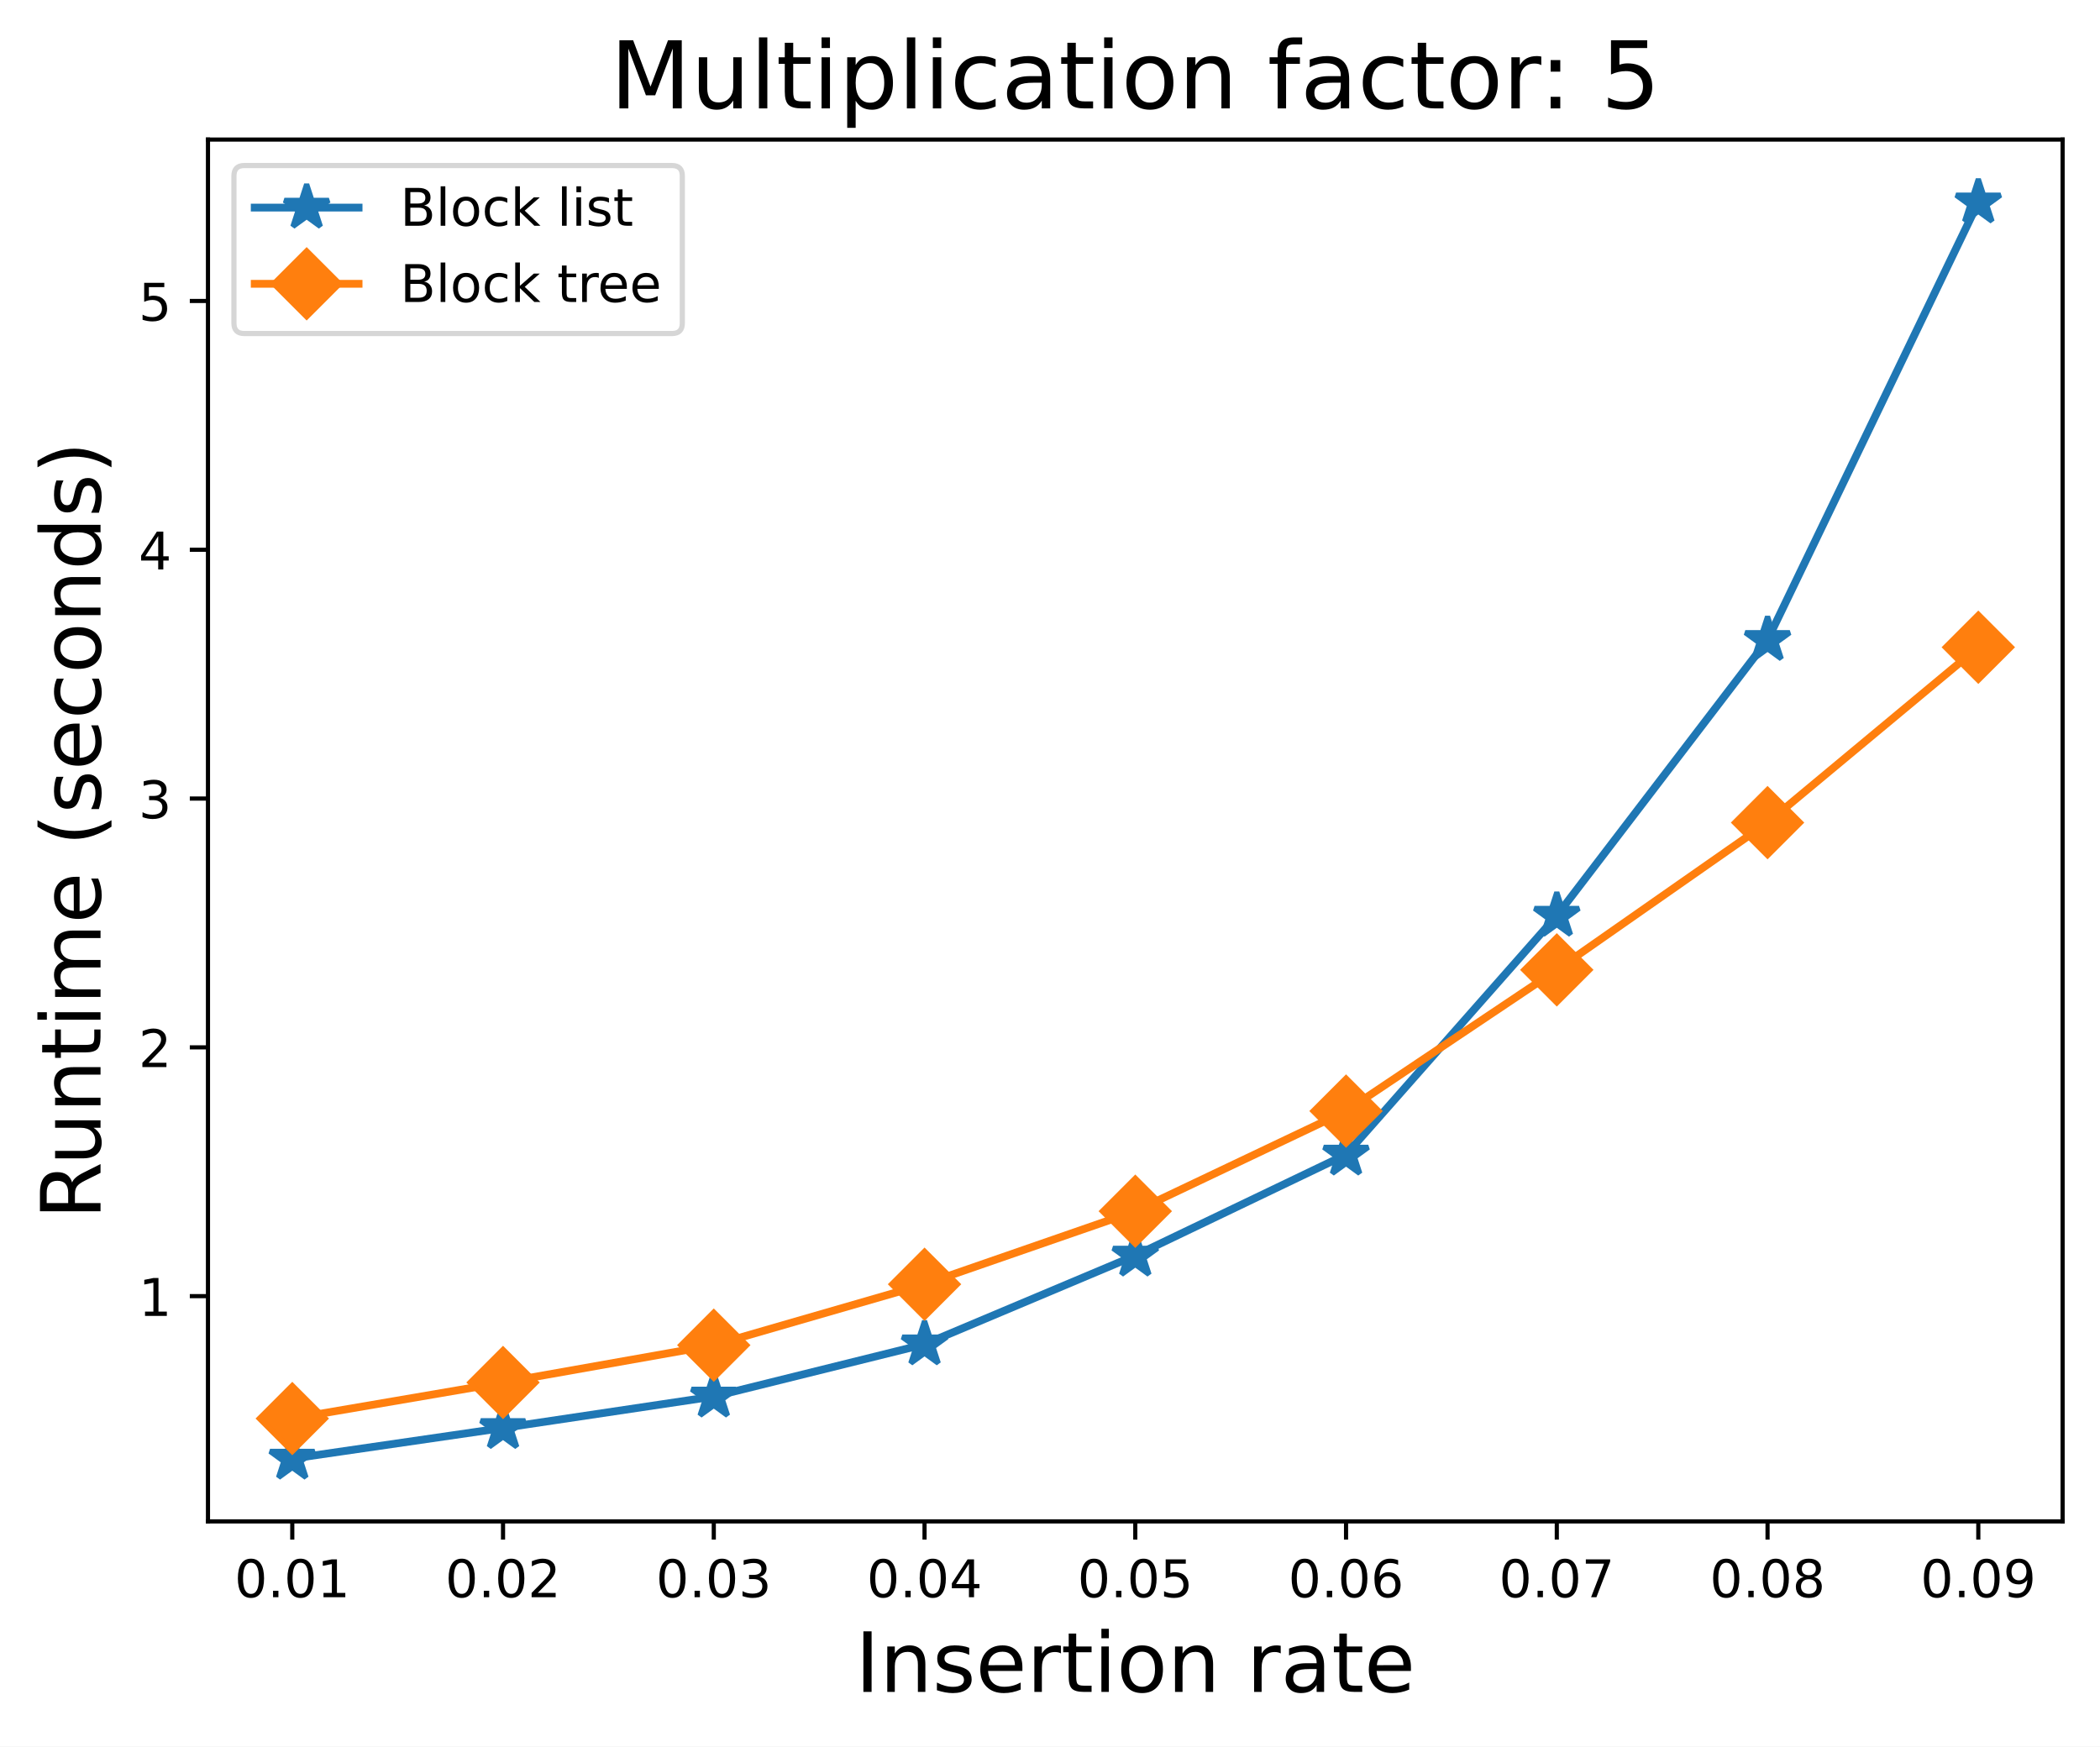
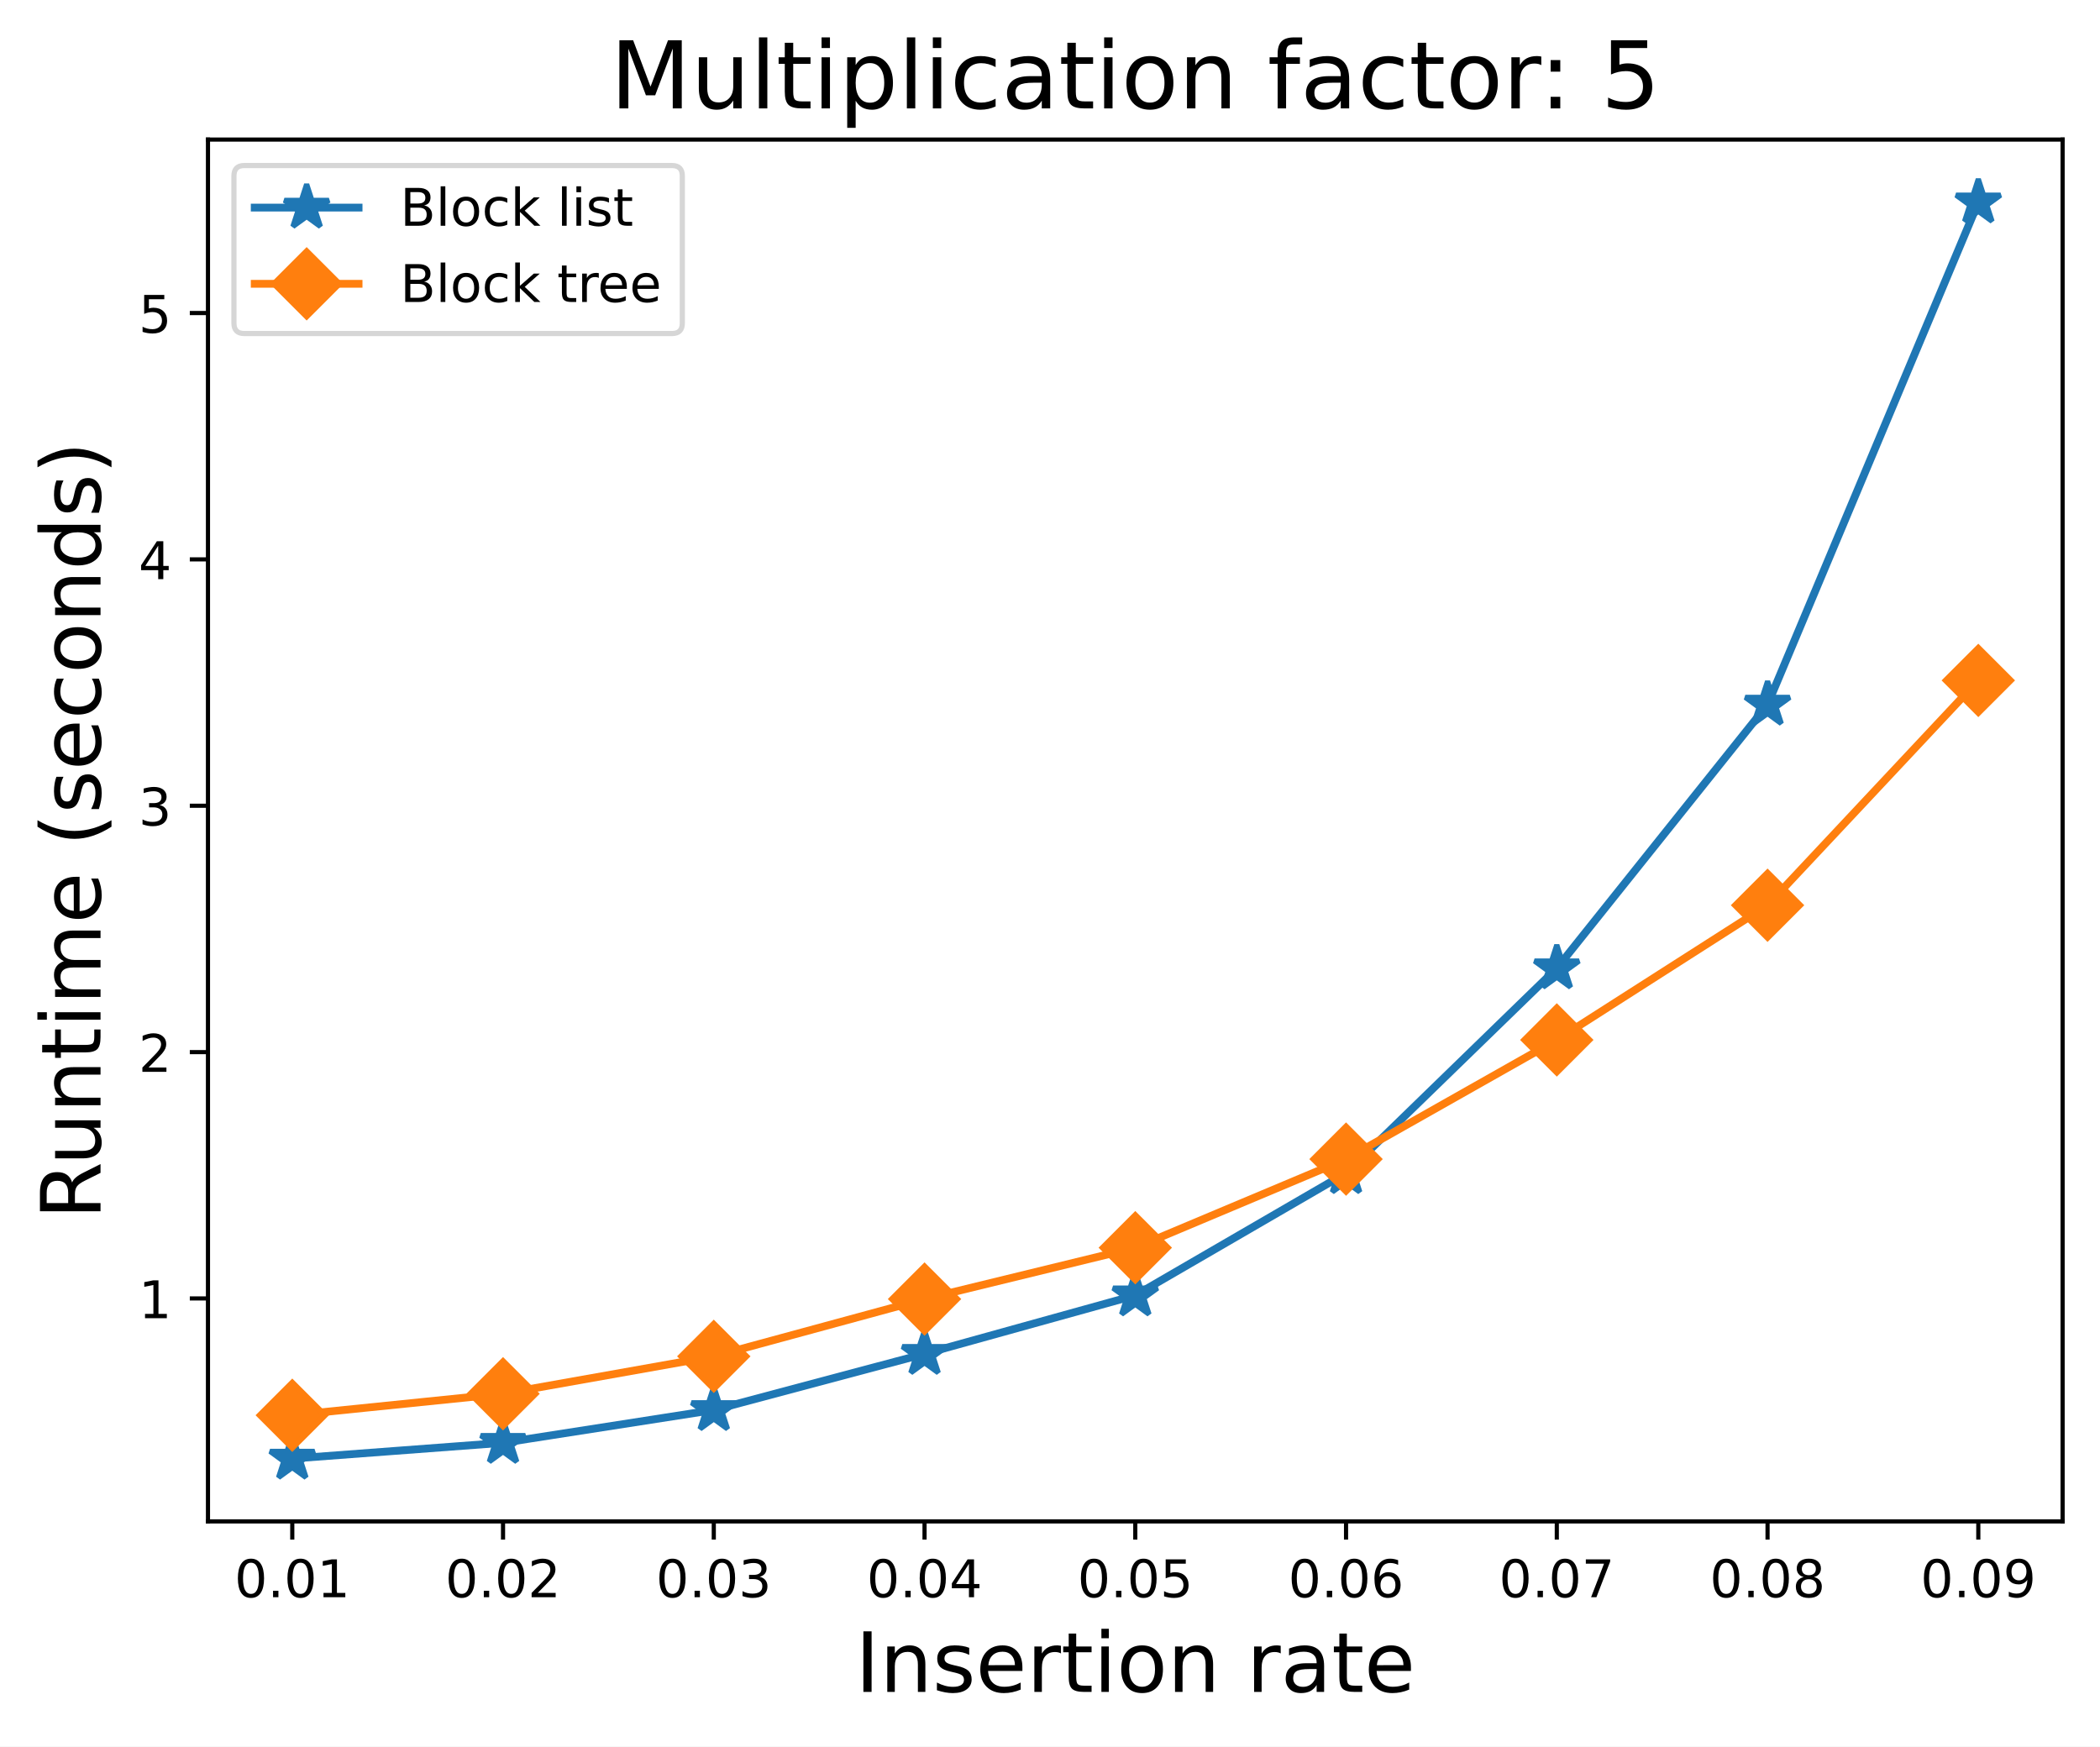
<svg xmlns="http://www.w3.org/2000/svg" xmlns:xlink="http://www.w3.org/1999/xlink" width="404.368pt" height="336.352pt" viewBox="0 0 404.368 336.352" version="1.1">
  <defs>
    <style type="text/css">*{stroke-linejoin: round; stroke-linecap: butt}</style>
  </defs>
  <g id="figure_1">
    <g id="patch_1">
      <path d="M 0 336.352  L 404.368 336.352  L 404.368 0  L 0 0  z " style="fill: #ffffff" />
    </g>
    <g id="axes_1">
      <g id="patch_2">
        <path d="M 40.047 292.989  L 397.168 292.989  L 397.168 26.877  L 40.047 26.877  z " style="fill: #ffffff" />
      </g>
      <g id="matplotlib.axis_1">
        <g id="xtick_1">
          <g id="line2d_1">
            <defs>
-               <path id="m9a7fd5092e" d="M 0 0  L 0 3.5  " style="stroke: #000000; stroke-width: 0.8" />
+               <path id="ma31b07fe86" d="M 0 0  L 0 3.5  " style="stroke: #000000; stroke-width: 0.8" />
            </defs>
            <g>
-               <use xlink:href="#m9a7fd5092e" x="56.28" y="292.989" style="stroke: #000000; stroke-width: 0.8" />
+               <use xlink:href="#ma31b07fe86" x="56.28" y="292.989" style="stroke: #000000; stroke-width: 0.8" />
            </g>
          </g>
          <g id="text_1">
            <g transform="translate(45.14742 307.5876) scale(0.1 -0.1)">
              <defs>
                <path id="DejaVuSans-30" d="M 2034 4250  Q 1547 4250 1301 3770  Q 1056 3291 1056 2328  Q 1056 1369 1301 889  Q 1547 409 2034 409  Q 2525 409 2770 889  Q 3016 1369 3016 2328  Q 3016 3291 2770 3770  Q 2525 4250 2034 4250  z M 2034 4750  Q 2819 4750 3233 4129  Q 3647 3509 3647 2328  Q 3647 1150 3233 529  Q 2819 -91 2034 -91  Q 1250 -91 836 529  Q 422 1150 422 2328  Q 422 3509 836 4129  Q 1250 4750 2034 4750  z " transform="scale(0.015625)" />
                <path id="DejaVuSans-2e" d="M 684 794  L 1344 794  L 1344 0  L 684 0  L 684 794  z " transform="scale(0.015625)" />
                <path id="DejaVuSans-31" d="M 794 531  L 1825 531  L 1825 4091  L 703 3866  L 703 4441  L 1819 4666  L 2450 4666  L 2450 531  L 3481 531  L 3481 0  L 794 0  L 794 531  z " transform="scale(0.015625)" />
              </defs>
              <use xlink:href="#DejaVuSans-30" />
              <use xlink:href="#DejaVuSans-2e" transform="translate(63.62305 0)" />
              <use xlink:href="#DejaVuSans-30" transform="translate(95.41016 0)" />
              <use xlink:href="#DejaVuSans-31" transform="translate(159.0332 0)" />
            </g>
          </g>
        </g>
        <g id="xtick_2">
          <g id="line2d_2">
            <g>
-               <use xlink:href="#m9a7fd5092e" x="96.862" y="292.989" style="stroke: #000000; stroke-width: 0.8" />
+               <use xlink:href="#ma31b07fe86" x="96.862" y="292.989" style="stroke: #000000; stroke-width: 0.8" />
            </g>
          </g>
          <g id="text_2">
            <g transform="translate(85.72923 307.5876) scale(0.1 -0.1)">
              <defs>
                <path id="DejaVuSans-32" d="M 1228 531  L 3431 531  L 3431 0  L 469 0  L 469 531  Q 828 903 1448 1529  Q 2069 2156 2228 2338  Q 2531 2678 2651 2914  Q 2772 3150 2772 3378  Q 2772 3750 2511 3984  Q 2250 4219 1831 4219  Q 1534 4219 1204 4116  Q 875 4013 500 3803  L 500 4441  Q 881 4594 1212 4672  Q 1544 4750 1819 4750  Q 2544 4750 2975 4387  Q 3406 4025 3406 3419  Q 3406 3131 3298 2873  Q 3191 2616 2906 2266  Q 2828 2175 2409 1742  Q 1991 1309 1228 531  z " transform="scale(0.015625)" />
              </defs>
              <use xlink:href="#DejaVuSans-30" />
              <use xlink:href="#DejaVuSans-2e" transform="translate(63.62305 0)" />
              <use xlink:href="#DejaVuSans-30" transform="translate(95.41016 0)" />
              <use xlink:href="#DejaVuSans-32" transform="translate(159.0332 0)" />
            </g>
          </g>
        </g>
        <g id="xtick_3">
          <g id="line2d_3">
            <g>
-               <use xlink:href="#m9a7fd5092e" x="137.444" y="292.989" style="stroke: #000000; stroke-width: 0.8" />
+               <use xlink:href="#ma31b07fe86" x="137.444" y="292.989" style="stroke: #000000; stroke-width: 0.8" />
            </g>
          </g>
          <g id="text_3">
            <g transform="translate(126.3111 307.5876) scale(0.1 -0.1)">
              <defs>
                <path id="DejaVuSans-33" d="M 2597 2516  Q 3050 2419 3304 2112  Q 3559 1806 3559 1356  Q 3559 666 3084 287  Q 2609 -91 1734 -91  Q 1441 -91 1130 -33  Q 819 25 488 141  L 488 750  Q 750 597 1062 519  Q 1375 441 1716 441  Q 2309 441 2620 675  Q 2931 909 2931 1356  Q 2931 1769 2642 2001  Q 2353 2234 1838 2234  L 1294 2234  L 1294 2753  L 1863 2753  Q 2328 2753 2575 2939  Q 2822 3125 2822 3475  Q 2822 3834 2567 4026  Q 2313 4219 1838 4219  Q 1578 4219 1281 4162  Q 984 4106 628 3988  L 628 4550  Q 988 4650 1302 4700  Q 1616 4750 1894 4750  Q 2613 4750 3031 4423  Q 3450 4097 3450 3541  Q 3450 3153 3228 2886  Q 3006 2619 2597 2516  z " transform="scale(0.015625)" />
              </defs>
              <use xlink:href="#DejaVuSans-30" />
              <use xlink:href="#DejaVuSans-2e" transform="translate(63.62305 0)" />
              <use xlink:href="#DejaVuSans-30" transform="translate(95.41016 0)" />
              <use xlink:href="#DejaVuSans-33" transform="translate(159.0332 0)" />
            </g>
          </g>
        </g>
        <g id="xtick_4">
          <g id="line2d_4">
            <g>
-               <use xlink:href="#m9a7fd5092e" x="178.026" y="292.989" style="stroke: #000000; stroke-width: 0.8" />
+               <use xlink:href="#ma31b07fe86" x="178.026" y="292.989" style="stroke: #000000; stroke-width: 0.8" />
            </g>
          </g>
          <g id="text_4">
            <g transform="translate(166.8929 307.5876) scale(0.1 -0.1)">
              <defs>
                <path id="DejaVuSans-34" d="M 2419 4116  L 825 1625  L 2419 1625  L 2419 4116  z M 2253 4666  L 3047 4666  L 3047 1625  L 3713 1625  L 3713 1100  L 3047 1100  L 3047 0  L 2419 0  L 2419 1100  L 313 1100  L 313 1709  L 2253 4666  z " transform="scale(0.015625)" />
              </defs>
              <use xlink:href="#DejaVuSans-30" />
              <use xlink:href="#DejaVuSans-2e" transform="translate(63.62305 0)" />
              <use xlink:href="#DejaVuSans-30" transform="translate(95.41016 0)" />
              <use xlink:href="#DejaVuSans-34" transform="translate(159.0332 0)" />
            </g>
          </g>
        </g>
        <g id="xtick_5">
          <g id="line2d_5">
            <g>
-               <use xlink:href="#m9a7fd5092e" x="218.607" y="292.989" style="stroke: #000000; stroke-width: 0.8" />
+               <use xlink:href="#ma31b07fe86" x="218.607" y="292.989" style="stroke: #000000; stroke-width: 0.8" />
            </g>
          </g>
          <g id="text_5">
            <g transform="translate(207.4747 307.5876) scale(0.1 -0.1)">
              <defs>
                <path id="DejaVuSans-35" d="M 691 4666  L 3169 4666  L 3169 4134  L 1269 4134  L 1269 2991  Q 1406 3038 1543 3061  Q 1681 3084 1819 3084  Q 2600 3084 3056 2656  Q 3513 2228 3513 1497  Q 3513 744 3044 326  Q 2575 -91 1722 -91  Q 1428 -91 1123 -41  Q 819 9 494 109  L 494 744  Q 775 591 1075 516  Q 1375 441 1709 441  Q 2250 441 2565 725  Q 2881 1009 2881 1497  Q 2881 1984 2565 2268  Q 2250 2553 1709 2553  Q 1456 2553 1204 2497  Q 953 2441 691 2322  L 691 4666  z " transform="scale(0.015625)" />
              </defs>
              <use xlink:href="#DejaVuSans-30" />
              <use xlink:href="#DejaVuSans-2e" transform="translate(63.62305 0)" />
              <use xlink:href="#DejaVuSans-30" transform="translate(95.41016 0)" />
              <use xlink:href="#DejaVuSans-35" transform="translate(159.0332 0)" />
            </g>
          </g>
        </g>
        <g id="xtick_6">
          <g id="line2d_6">
            <g>
-               <use xlink:href="#m9a7fd5092e" x="259.189" y="292.989" style="stroke: #000000; stroke-width: 0.8" />
+               <use xlink:href="#ma31b07fe86" x="259.189" y="292.989" style="stroke: #000000; stroke-width: 0.8" />
            </g>
          </g>
          <g id="text_6">
            <g transform="translate(248.0565 307.5876) scale(0.1 -0.1)">
              <defs>
                <path id="DejaVuSans-36" d="M 2113 2584  Q 1688 2584 1439 2293  Q 1191 2003 1191 1497  Q 1191 994 1439 701  Q 1688 409 2113 409  Q 2538 409 2786 701  Q 3034 994 3034 1497  Q 3034 2003 2786 2293  Q 2538 2584 2113 2584  z M 3366 4563  L 3366 3988  Q 3128 4100 2886 4159  Q 2644 4219 2406 4219  Q 1781 4219 1451 3797  Q 1122 3375 1075 2522  Q 1259 2794 1537 2939  Q 1816 3084 2150 3084  Q 2853 3084 3261 2657  Q 3669 2231 3669 1497  Q 3669 778 3244 343  Q 2819 -91 2113 -91  Q 1303 -91 875 529  Q 447 1150 447 2328  Q 447 3434 972 4092  Q 1497 4750 2381 4750  Q 2619 4750 2861 4703  Q 3103 4656 3366 4563  z " transform="scale(0.015625)" />
              </defs>
              <use xlink:href="#DejaVuSans-30" />
              <use xlink:href="#DejaVuSans-2e" transform="translate(63.62305 0)" />
              <use xlink:href="#DejaVuSans-30" transform="translate(95.41016 0)" />
              <use xlink:href="#DejaVuSans-36" transform="translate(159.0332 0)" />
            </g>
          </g>
        </g>
        <g id="xtick_7">
          <g id="line2d_7">
            <g>
-               <use xlink:href="#m9a7fd5092e" x="299.771" y="292.989" style="stroke: #000000; stroke-width: 0.8" />
+               <use xlink:href="#ma31b07fe86" x="299.771" y="292.989" style="stroke: #000000; stroke-width: 0.8" />
            </g>
          </g>
          <g id="text_7">
            <g transform="translate(288.6383 307.5876) scale(0.1 -0.1)">
              <defs>
                <path id="DejaVuSans-37" d="M 525 4666  L 3525 4666  L 3525 4397  L 1831 0  L 1172 0  L 2766 4134  L 525 4134  L 525 4666  z " transform="scale(0.015625)" />
              </defs>
              <use xlink:href="#DejaVuSans-30" />
              <use xlink:href="#DejaVuSans-2e" transform="translate(63.62305 0)" />
              <use xlink:href="#DejaVuSans-30" transform="translate(95.41016 0)" />
              <use xlink:href="#DejaVuSans-37" transform="translate(159.0332 0)" />
            </g>
          </g>
        </g>
        <g id="xtick_8">
          <g id="line2d_8">
            <g>
-               <use xlink:href="#m9a7fd5092e" x="340.353" y="292.989" style="stroke: #000000; stroke-width: 0.8" />
+               <use xlink:href="#ma31b07fe86" x="340.353" y="292.989" style="stroke: #000000; stroke-width: 0.8" />
            </g>
          </g>
          <g id="text_8">
            <g transform="translate(329.2201 307.5876) scale(0.1 -0.1)">
              <defs>
                <path id="DejaVuSans-38" d="M 2034 2216  Q 1584 2216 1326 1975  Q 1069 1734 1069 1313  Q 1069 891 1326 650  Q 1584 409 2034 409  Q 2484 409 2743 651  Q 3003 894 3003 1313  Q 3003 1734 2745 1975  Q 2488 2216 2034 2216  z M 1403 2484  Q 997 2584 770 2862  Q 544 3141 544 3541  Q 544 4100 942 4425  Q 1341 4750 2034 4750  Q 2731 4750 3128 4425  Q 3525 4100 3525 3541  Q 3525 3141 3298 2862  Q 3072 2584 2669 2484  Q 3125 2378 3379 2068  Q 3634 1759 3634 1313  Q 3634 634 3220 271  Q 2806 -91 2034 -91  Q 1263 -91 848 271  Q 434 634 434 1313  Q 434 1759 690 2068  Q 947 2378 1403 2484  z M 1172 3481  Q 1172 3119 1398 2916  Q 1625 2713 2034 2713  Q 2441 2713 2670 2916  Q 2900 3119 2900 3481  Q 2900 3844 2670 4047  Q 2441 4250 2034 4250  Q 1625 4250 1398 4047  Q 1172 3844 1172 3481  z " transform="scale(0.015625)" />
              </defs>
              <use xlink:href="#DejaVuSans-30" />
              <use xlink:href="#DejaVuSans-2e" transform="translate(63.62305 0)" />
              <use xlink:href="#DejaVuSans-30" transform="translate(95.41016 0)" />
              <use xlink:href="#DejaVuSans-38" transform="translate(159.0332 0)" />
            </g>
          </g>
        </g>
        <g id="xtick_9">
          <g id="line2d_9">
            <g>
-               <use xlink:href="#m9a7fd5092e" x="380.935" y="292.989" style="stroke: #000000; stroke-width: 0.8" />
+               <use xlink:href="#ma31b07fe86" x="380.935" y="292.989" style="stroke: #000000; stroke-width: 0.8" />
            </g>
          </g>
          <g id="text_9">
            <g transform="translate(369.802 307.5876) scale(0.1 -0.1)">
              <defs>
                <path id="DejaVuSans-39" d="M 703 97  L 703 672  Q 941 559 1184 500  Q 1428 441 1663 441  Q 2288 441 2617 861  Q 2947 1281 2994 2138  Q 2813 1869 2534 1725  Q 2256 1581 1919 1581  Q 1219 1581 811 2004  Q 403 2428 403 3163  Q 403 3881 828 4315  Q 1253 4750 1959 4750  Q 2769 4750 3195 4129  Q 3622 3509 3622 2328  Q 3622 1225 3098 567  Q 2575 -91 1691 -91  Q 1453 -91 1209 -44  Q 966 3 703 97  z M 1959 2075  Q 2384 2075 2632 2365  Q 2881 2656 2881 3163  Q 2881 3666 2632 3958  Q 2384 4250 1959 4250  Q 1534 4250 1286 3958  Q 1038 3666 1038 3163  Q 1038 2656 1286 2365  Q 1534 2075 1959 2075  z " transform="scale(0.015625)" />
              </defs>
              <use xlink:href="#DejaVuSans-30" />
              <use xlink:href="#DejaVuSans-2e" transform="translate(63.62305 0)" />
              <use xlink:href="#DejaVuSans-30" transform="translate(95.41016 0)" />
              <use xlink:href="#DejaVuSans-39" transform="translate(159.0332 0)" />
            </g>
          </g>
        </g>
        <g id="text_10">
          <g transform="translate(164.6825 325.8248) scale(0.16 -0.16)">
            <defs>
              <path id="DejaVuSans-49" d="M 628 4666  L 1259 4666  L 1259 0  L 628 0  L 628 4666  z " transform="scale(0.015625)" />
              <path id="DejaVuSans-6e" d="M 3513 2113  L 3513 0  L 2938 0  L 2938 2094  Q 2938 2591 2744 2837  Q 2550 3084 2163 3084  Q 1697 3084 1428 2787  Q 1159 2491 1159 1978  L 1159 0  L 581 0  L 581 3500  L 1159 3500  L 1159 2956  Q 1366 3272 1645 3428  Q 1925 3584 2291 3584  Q 2894 3584 3203 3211  Q 3513 2838 3513 2113  z " transform="scale(0.015625)" />
              <path id="DejaVuSans-73" d="M 2834 3397  L 2834 2853  Q 2591 2978 2328 3040  Q 2066 3103 1784 3103  Q 1356 3103 1142 2972  Q 928 2841 928 2578  Q 928 2378 1081 2264  Q 1234 2150 1697 2047  L 1894 2003  Q 2506 1872 2764 1633  Q 3022 1394 3022 966  Q 3022 478 2636 193  Q 2250 -91 1575 -91  Q 1294 -91 989 -36  Q 684 19 347 128  L 347 722  Q 666 556 975 473  Q 1284 391 1588 391  Q 1994 391 2212 530  Q 2431 669 2431 922  Q 2431 1156 2273 1281  Q 2116 1406 1581 1522  L 1381 1569  Q 847 1681 609 1914  Q 372 2147 372 2553  Q 372 3047 722 3315  Q 1072 3584 1716 3584  Q 2034 3584 2315 3537  Q 2597 3491 2834 3397  z " transform="scale(0.015625)" />
              <path id="DejaVuSans-65" d="M 3597 1894  L 3597 1613  L 953 1613  Q 991 1019 1311 708  Q 1631 397 2203 397  Q 2534 397 2845 478  Q 3156 559 3463 722  L 3463 178  Q 3153 47 2828 -22  Q 2503 -91 2169 -91  Q 1331 -91 842 396  Q 353 884 353 1716  Q 353 2575 817 3079  Q 1281 3584 2069 3584  Q 2775 3584 3186 3129  Q 3597 2675 3597 1894  z M 3022 2063  Q 3016 2534 2758 2815  Q 2500 3097 2075 3097  Q 1594 3097 1305 2825  Q 1016 2553 972 2059  L 3022 2063  z " transform="scale(0.015625)" />
              <path id="DejaVuSans-72" d="M 2631 2963  Q 2534 3019 2420 3045  Q 2306 3072 2169 3072  Q 1681 3072 1420 2755  Q 1159 2438 1159 1844  L 1159 0  L 581 0  L 581 3500  L 1159 3500  L 1159 2956  Q 1341 3275 1631 3429  Q 1922 3584 2338 3584  Q 2397 3584 2469 3576  Q 2541 3569 2628 3553  L 2631 2963  z " transform="scale(0.015625)" />
              <path id="DejaVuSans-74" d="M 1172 4494  L 1172 3500  L 2356 3500  L 2356 3053  L 1172 3053  L 1172 1153  Q 1172 725 1289 603  Q 1406 481 1766 481  L 2356 481  L 2356 0  L 1766 0  Q 1100 0 847 248  Q 594 497 594 1153  L 594 3053  L 172 3053  L 172 3500  L 594 3500  L 594 4494  L 1172 4494  z " transform="scale(0.015625)" />
              <path id="DejaVuSans-69" d="M 603 3500  L 1178 3500  L 1178 0  L 603 0  L 603 3500  z M 603 4863  L 1178 4863  L 1178 4134  L 603 4134  L 603 4863  z " transform="scale(0.015625)" />
              <path id="DejaVuSans-6f" d="M 1959 3097  Q 1497 3097 1228 2736  Q 959 2375 959 1747  Q 959 1119 1226 758  Q 1494 397 1959 397  Q 2419 397 2687 759  Q 2956 1122 2956 1747  Q 2956 2369 2687 2733  Q 2419 3097 1959 3097  z M 1959 3584  Q 2709 3584 3137 3096  Q 3566 2609 3566 1747  Q 3566 888 3137 398  Q 2709 -91 1959 -91  Q 1206 -91 779 398  Q 353 888 353 1747  Q 353 2609 779 3096  Q 1206 3584 1959 3584  z " transform="scale(0.015625)" />
              <path id="DejaVuSans-20" transform="scale(0.015625)" />
              <path id="DejaVuSans-61" d="M 2194 1759  Q 1497 1759 1228 1600  Q 959 1441 959 1056  Q 959 750 1161 570  Q 1363 391 1709 391  Q 2188 391 2477 730  Q 2766 1069 2766 1631  L 2766 1759  L 2194 1759  z M 3341 1997  L 3341 0  L 2766 0  L 2766 531  Q 2569 213 2275 61  Q 1981 -91 1556 -91  Q 1019 -91 701 211  Q 384 513 384 1019  Q 384 1609 779 1909  Q 1175 2209 1959 2209  L 2766 2209  L 2766 2266  Q 2766 2663 2505 2880  Q 2244 3097 1772 3097  Q 1472 3097 1187 3025  Q 903 2953 641 2809  L 641 3341  Q 956 3463 1253 3523  Q 1550 3584 1831 3584  Q 2591 3584 2966 3190  Q 3341 2797 3341 1997  z " transform="scale(0.015625)" />
            </defs>
            <use xlink:href="#DejaVuSans-49" />
            <use xlink:href="#DejaVuSans-6e" transform="translate(29.49219 0)" />
            <use xlink:href="#DejaVuSans-73" transform="translate(92.87109 0)" />
            <use xlink:href="#DejaVuSans-65" transform="translate(144.9707 0)" />
            <use xlink:href="#DejaVuSans-72" transform="translate(206.4941 0)" />
            <use xlink:href="#DejaVuSans-74" transform="translate(247.6074 0)" />
            <use xlink:href="#DejaVuSans-69" transform="translate(286.8164 0)" />
            <use xlink:href="#DejaVuSans-6f" transform="translate(314.5996 0)" />
            <use xlink:href="#DejaVuSans-6e" transform="translate(375.7812 0)" />
            <use xlink:href="#DejaVuSans-20" transform="translate(439.1602 0)" />
            <use xlink:href="#DejaVuSans-72" transform="translate(470.9473 0)" />
            <use xlink:href="#DejaVuSans-61" transform="translate(512.0605 0)" />
            <use xlink:href="#DejaVuSans-74" transform="translate(573.3398 0)" />
            <use xlink:href="#DejaVuSans-65" transform="translate(612.5488 0)" />
          </g>
        </g>
      </g>
      <g id="matplotlib.axis_2">
        <g id="ytick_1">
          <g id="line2d_10">
            <defs>
-               <path id="m6a2577242a" d="M 0 0  L -3.5 0  " style="stroke: #000000; stroke-width: 0.8" />
+               <path id="m3a9f830663" d="M 0 0  L -3.5 0  " style="stroke: #000000; stroke-width: 0.8" />
            </defs>
            <g>
-               <use xlink:href="#m6a2577242a" x="40.047" y="249.611" style="stroke: #000000; stroke-width: 0.8" />
+               <use xlink:href="#m3a9f830663" x="40.047" y="250.054" style="stroke: #000000; stroke-width: 0.8" />
            </g>
          </g>
          <g id="text_11">
-             <g transform="translate(26.685 253.4102) scale(0.1 -0.1)">
+             <g transform="translate(26.685 253.8529) scale(0.1 -0.1)">
              <use xlink:href="#DejaVuSans-31" />
            </g>
          </g>
        </g>
        <g id="ytick_2">
          <g id="line2d_11">
            <g>
-               <use xlink:href="#m6a2577242a" x="40.047" y="201.697" style="stroke: #000000; stroke-width: 0.8" />
+               <use xlink:href="#m3a9f830663" x="40.047" y="202.611" style="stroke: #000000; stroke-width: 0.8" />
            </g>
          </g>
          <g id="text_12">
-             <g transform="translate(26.685 205.4966) scale(0.1 -0.1)">
+             <g transform="translate(26.685 206.4103) scale(0.1 -0.1)">
              <use xlink:href="#DejaVuSans-32" />
            </g>
          </g>
        </g>
        <g id="ytick_3">
          <g id="line2d_12">
            <g>
-               <use xlink:href="#m6a2577242a" x="40.047" y="153.784" style="stroke: #000000; stroke-width: 0.8" />
+               <use xlink:href="#m3a9f830663" x="40.047" y="155.168" style="stroke: #000000; stroke-width: 0.8" />
            </g>
          </g>
          <g id="text_13">
-             <g transform="translate(26.685 157.583) scale(0.1 -0.1)">
+             <g transform="translate(26.685 158.9676) scale(0.1 -0.1)">
              <use xlink:href="#DejaVuSans-33" />
            </g>
          </g>
        </g>
        <g id="ytick_4">
          <g id="line2d_13">
            <g>
-               <use xlink:href="#m6a2577242a" x="40.047" y="105.87" style="stroke: #000000; stroke-width: 0.8" />
+               <use xlink:href="#m3a9f830663" x="40.047" y="107.726" style="stroke: #000000; stroke-width: 0.8" />
            </g>
          </g>
          <g id="text_14">
-             <g transform="translate(26.685 109.6694) scale(0.1 -0.1)">
+             <g transform="translate(26.685 111.525) scale(0.1 -0.1)">
              <use xlink:href="#DejaVuSans-34" />
            </g>
          </g>
        </g>
        <g id="ytick_5">
          <g id="line2d_14">
            <g>
-               <use xlink:href="#m6a2577242a" x="40.047" y="57.957" style="stroke: #000000; stroke-width: 0.8" />
+               <use xlink:href="#m3a9f830663" x="40.047" y="60.283" style="stroke: #000000; stroke-width: 0.8" />
            </g>
          </g>
          <g id="text_15">
-             <g transform="translate(26.685 61.75577) scale(0.1 -0.1)">
+             <g transform="translate(26.685 64.08231) scale(0.1 -0.1)">
              <use xlink:href="#DejaVuSans-35" />
            </g>
          </g>
        </g>
        <g id="text_16">
          <g transform="translate(19.3575 234.8307) rotate(-90) scale(0.16 -0.16)">
            <defs>
              <path id="DejaVuSans-52" d="M 2841 2188  Q 3044 2119 3236 1894  Q 3428 1669 3622 1275  L 4263 0  L 3584 0  L 2988 1197  Q 2756 1666 2539 1819  Q 2322 1972 1947 1972  L 1259 1972  L 1259 0  L 628 0  L 628 4666  L 2053 4666  Q 2853 4666 3247 4331  Q 3641 3997 3641 3322  Q 3641 2881 3436 2590  Q 3231 2300 2841 2188  z M 1259 4147  L 1259 2491  L 2053 2491  Q 2509 2491 2742 2702  Q 2975 2913 2975 3322  Q 2975 3731 2742 3939  Q 2509 4147 2053 4147  L 1259 4147  z " transform="scale(0.015625)" />
              <path id="DejaVuSans-75" d="M 544 1381  L 544 3500  L 1119 3500  L 1119 1403  Q 1119 906 1312 657  Q 1506 409 1894 409  Q 2359 409 2629 706  Q 2900 1003 2900 1516  L 2900 3500  L 3475 3500  L 3475 0  L 2900 0  L 2900 538  Q 2691 219 2414 64  Q 2138 -91 1772 -91  Q 1169 -91 856 284  Q 544 659 544 1381  z M 1991 3584  L 1991 3584  z " transform="scale(0.015625)" />
              <path id="DejaVuSans-6d" d="M 3328 2828  Q 3544 3216 3844 3400  Q 4144 3584 4550 3584  Q 5097 3584 5394 3201  Q 5691 2819 5691 2113  L 5691 0  L 5113 0  L 5113 2094  Q 5113 2597 4934 2840  Q 4756 3084 4391 3084  Q 3944 3084 3684 2787  Q 3425 2491 3425 1978  L 3425 0  L 2847 0  L 2847 2094  Q 2847 2600 2669 2842  Q 2491 3084 2119 3084  Q 1678 3084 1418 2786  Q 1159 2488 1159 1978  L 1159 0  L 581 0  L 581 3500  L 1159 3500  L 1159 2956  Q 1356 3278 1631 3431  Q 1906 3584 2284 3584  Q 2666 3584 2933 3390  Q 3200 3197 3328 2828  z " transform="scale(0.015625)" />
              <path id="DejaVuSans-28" d="M 1984 4856  Q 1566 4138 1362 3434  Q 1159 2731 1159 2009  Q 1159 1288 1364 580  Q 1569 -128 1984 -844  L 1484 -844  Q 1016 -109 783 600  Q 550 1309 550 2009  Q 550 2706 781 3412  Q 1013 4119 1484 4856  L 1984 4856  z " transform="scale(0.015625)" />
              <path id="DejaVuSans-63" d="M 3122 3366  L 3122 2828  Q 2878 2963 2633 3030  Q 2388 3097 2138 3097  Q 1578 3097 1268 2742  Q 959 2388 959 1747  Q 959 1106 1268 751  Q 1578 397 2138 397  Q 2388 397 2633 464  Q 2878 531 3122 666  L 3122 134  Q 2881 22 2623 -34  Q 2366 -91 2075 -91  Q 1284 -91 818 406  Q 353 903 353 1747  Q 353 2603 823 3093  Q 1294 3584 2113 3584  Q 2378 3584 2631 3529  Q 2884 3475 3122 3366  z " transform="scale(0.015625)" />
              <path id="DejaVuSans-64" d="M 2906 2969  L 2906 4863  L 3481 4863  L 3481 0  L 2906 0  L 2906 525  Q 2725 213 2448 61  Q 2172 -91 1784 -91  Q 1150 -91 751 415  Q 353 922 353 1747  Q 353 2572 751 3078  Q 1150 3584 1784 3584  Q 2172 3584 2448 3432  Q 2725 3281 2906 2969  z M 947 1747  Q 947 1113 1208 752  Q 1469 391 1925 391  Q 2381 391 2643 752  Q 2906 1113 2906 1747  Q 2906 2381 2643 2742  Q 2381 3103 1925 3103  Q 1469 3103 1208 2742  Q 947 2381 947 1747  z " transform="scale(0.015625)" />
              <path id="DejaVuSans-29" d="M 513 4856  L 1013 4856  Q 1481 4119 1714 3412  Q 1947 2706 1947 2009  Q 1947 1309 1714 600  Q 1481 -109 1013 -844  L 513 -844  Q 928 -128 1133 580  Q 1338 1288 1338 2009  Q 1338 2731 1133 3434  Q 928 4138 513 4856  z " transform="scale(0.015625)" />
            </defs>
            <use xlink:href="#DejaVuSans-52" />
            <use xlink:href="#DejaVuSans-75" transform="translate(64.98242 0)" />
            <use xlink:href="#DejaVuSans-6e" transform="translate(128.3613 0)" />
            <use xlink:href="#DejaVuSans-74" transform="translate(191.7402 0)" />
            <use xlink:href="#DejaVuSans-69" transform="translate(230.9492 0)" />
            <use xlink:href="#DejaVuSans-6d" transform="translate(258.7324 0)" />
            <use xlink:href="#DejaVuSans-65" transform="translate(356.1445 0)" />
            <use xlink:href="#DejaVuSans-20" transform="translate(417.668 0)" />
            <use xlink:href="#DejaVuSans-28" transform="translate(449.4551 0)" />
            <use xlink:href="#DejaVuSans-73" transform="translate(488.4688 0)" />
            <use xlink:href="#DejaVuSans-65" transform="translate(540.5684 0)" />
            <use xlink:href="#DejaVuSans-63" transform="translate(602.0918 0)" />
            <use xlink:href="#DejaVuSans-6f" transform="translate(657.0723 0)" />
            <use xlink:href="#DejaVuSans-6e" transform="translate(718.2539 0)" />
            <use xlink:href="#DejaVuSans-64" transform="translate(781.6328 0)" />
            <use xlink:href="#DejaVuSans-73" transform="translate(845.1094 0)" />
            <use xlink:href="#DejaVuSans-29" transform="translate(897.209 0)" />
          </g>
        </g>
      </g>
      <g id="line2d_15">
-         <path d="M 56.28 280.893  L 96.862 274.996  L 137.444 268.939  L 178.026 258.881  L 218.607 241.79  L 259.189 222.338  L 299.771 176.336  L 340.353 123.229  L 380.935 38.973  " clip-path="url(#pafd904c1c0)" style="fill: none; stroke: #1f77b4; stroke-width: 1.5; stroke-linecap: square" />
+         <path d="M 56.28 280.893  L 96.862 277.853  L 137.444 271.536  L 178.026 260.721  L 218.607 249.455  L 259.189 225.904  L 299.771 186.467  L 340.353 135.692  L 380.935 38.973  " clip-path="url(#pc33ffa9df5)" style="fill: none; stroke: #1f77b4; stroke-width: 1.5; stroke-linecap: square" />
        <defs>
-           <path id="m075ffe0f49" d="M 0 -4.5  L -1.01 -1.391  L -4.28 -1.391  L -1.635 0.531  L -2.645 3.641  L -0 1.719  L 2.645 3.641  L 1.635 0.531  L 4.28 -1.391  L 1.01 -1.391  z " style="stroke: #1f77b4; stroke-linejoin: bevel" />
+           <path id="m3d12d961e9" d="M 0 -4.5  L -1.01 -1.391  L -4.28 -1.391  L -1.635 0.531  L -2.645 3.641  L -0 1.719  L 2.645 3.641  L 1.635 0.531  L 4.28 -1.391  L 1.01 -1.391  z " style="stroke: #1f77b4; stroke-linejoin: bevel" />
        </defs>
-         <g clip-path="url(#pafd904c1c0)">
-           <use xlink:href="#m075ffe0f49" x="56.28" y="280.893" style="fill: #1f77b4; stroke: #1f77b4; stroke-linejoin: bevel" />
-           <use xlink:href="#m075ffe0f49" x="96.862" y="274.996" style="fill: #1f77b4; stroke: #1f77b4; stroke-linejoin: bevel" />
-           <use xlink:href="#m075ffe0f49" x="137.444" y="268.939" style="fill: #1f77b4; stroke: #1f77b4; stroke-linejoin: bevel" />
-           <use xlink:href="#m075ffe0f49" x="178.026" y="258.881" style="fill: #1f77b4; stroke: #1f77b4; stroke-linejoin: bevel" />
-           <use xlink:href="#m075ffe0f49" x="218.607" y="241.79" style="fill: #1f77b4; stroke: #1f77b4; stroke-linejoin: bevel" />
-           <use xlink:href="#m075ffe0f49" x="259.189" y="222.338" style="fill: #1f77b4; stroke: #1f77b4; stroke-linejoin: bevel" />
-           <use xlink:href="#m075ffe0f49" x="299.771" y="176.336" style="fill: #1f77b4; stroke: #1f77b4; stroke-linejoin: bevel" />
-           <use xlink:href="#m075ffe0f49" x="340.353" y="123.229" style="fill: #1f77b4; stroke: #1f77b4; stroke-linejoin: bevel" />
-           <use xlink:href="#m075ffe0f49" x="380.935" y="38.973" style="fill: #1f77b4; stroke: #1f77b4; stroke-linejoin: bevel" />
+         <g clip-path="url(#pc33ffa9df5)">
+           <use xlink:href="#m3d12d961e9" x="56.28" y="280.893" style="fill: #1f77b4; stroke: #1f77b4; stroke-linejoin: bevel" />
+           <use xlink:href="#m3d12d961e9" x="96.862" y="277.853" style="fill: #1f77b4; stroke: #1f77b4; stroke-linejoin: bevel" />
+           <use xlink:href="#m3d12d961e9" x="137.444" y="271.536" style="fill: #1f77b4; stroke: #1f77b4; stroke-linejoin: bevel" />
+           <use xlink:href="#m3d12d961e9" x="178.026" y="260.721" style="fill: #1f77b4; stroke: #1f77b4; stroke-linejoin: bevel" />
+           <use xlink:href="#m3d12d961e9" x="218.607" y="249.455" style="fill: #1f77b4; stroke: #1f77b4; stroke-linejoin: bevel" />
+           <use xlink:href="#m3d12d961e9" x="259.189" y="225.904" style="fill: #1f77b4; stroke: #1f77b4; stroke-linejoin: bevel" />
+           <use xlink:href="#m3d12d961e9" x="299.771" y="186.467" style="fill: #1f77b4; stroke: #1f77b4; stroke-linejoin: bevel" />
+           <use xlink:href="#m3d12d961e9" x="340.353" y="135.692" style="fill: #1f77b4; stroke: #1f77b4; stroke-linejoin: bevel" />
+           <use xlink:href="#m3d12d961e9" x="380.935" y="38.973" style="fill: #1f77b4; stroke: #1f77b4; stroke-linejoin: bevel" />
        </g>
      </g>
      <g id="line2d_16">
-         <path d="M 56.28 273.176  L 96.862 266.234  L 137.444 259.047  L 178.026 247.316  L 218.607 233.251  L 259.189 213.964  L 299.771 186.775  L 340.353 158.419  L 380.935 124.647  " clip-path="url(#pafd904c1c0)" style="fill: none; stroke: #ff7f0e; stroke-width: 1.5; stroke-linecap: square" />
+         <path d="M 56.28 272.545  L 96.862 268.408  L 137.444 261.201  L 178.026 250.17  L 218.607 240.281  L 259.189 223.218  L 299.771 200.267  L 340.353 174.329  L 380.935 131.033  " clip-path="url(#pc33ffa9df5)" style="fill: none; stroke: #ff7f0e; stroke-width: 1.5; stroke-linecap: square" />
        <defs>
-           <path id="mfcfebe67dd" d="M -0 6.364  L 6.364 0  L 0 -6.364  L -6.364 -0  z " style="stroke: #ff7f0e; stroke-linejoin: miter" />
+           <path id="m6dad608364" d="M -0 6.364  L 6.364 0  L 0 -6.364  L -6.364 -0  z " style="stroke: #ff7f0e; stroke-linejoin: miter" />
        </defs>
-         <g clip-path="url(#pafd904c1c0)">
-           <use xlink:href="#mfcfebe67dd" x="56.28" y="273.176" style="fill: #ff7f0e; stroke: #ff7f0e; stroke-linejoin: miter" />
-           <use xlink:href="#mfcfebe67dd" x="96.862" y="266.234" style="fill: #ff7f0e; stroke: #ff7f0e; stroke-linejoin: miter" />
-           <use xlink:href="#mfcfebe67dd" x="137.444" y="259.047" style="fill: #ff7f0e; stroke: #ff7f0e; stroke-linejoin: miter" />
-           <use xlink:href="#mfcfebe67dd" x="178.026" y="247.316" style="fill: #ff7f0e; stroke: #ff7f0e; stroke-linejoin: miter" />
-           <use xlink:href="#mfcfebe67dd" x="218.607" y="233.251" style="fill: #ff7f0e; stroke: #ff7f0e; stroke-linejoin: miter" />
-           <use xlink:href="#mfcfebe67dd" x="259.189" y="213.964" style="fill: #ff7f0e; stroke: #ff7f0e; stroke-linejoin: miter" />
-           <use xlink:href="#mfcfebe67dd" x="299.771" y="186.775" style="fill: #ff7f0e; stroke: #ff7f0e; stroke-linejoin: miter" />
-           <use xlink:href="#mfcfebe67dd" x="340.353" y="158.419" style="fill: #ff7f0e; stroke: #ff7f0e; stroke-linejoin: miter" />
-           <use xlink:href="#mfcfebe67dd" x="380.935" y="124.647" style="fill: #ff7f0e; stroke: #ff7f0e; stroke-linejoin: miter" />
+         <g clip-path="url(#pc33ffa9df5)">
+           <use xlink:href="#m6dad608364" x="56.28" y="272.545" style="fill: #ff7f0e; stroke: #ff7f0e; stroke-linejoin: miter" />
+           <use xlink:href="#m6dad608364" x="96.862" y="268.408" style="fill: #ff7f0e; stroke: #ff7f0e; stroke-linejoin: miter" />
+           <use xlink:href="#m6dad608364" x="137.444" y="261.201" style="fill: #ff7f0e; stroke: #ff7f0e; stroke-linejoin: miter" />
+           <use xlink:href="#m6dad608364" x="178.026" y="250.17" style="fill: #ff7f0e; stroke: #ff7f0e; stroke-linejoin: miter" />
+           <use xlink:href="#m6dad608364" x="218.607" y="240.281" style="fill: #ff7f0e; stroke: #ff7f0e; stroke-linejoin: miter" />
+           <use xlink:href="#m6dad608364" x="259.189" y="223.218" style="fill: #ff7f0e; stroke: #ff7f0e; stroke-linejoin: miter" />
+           <use xlink:href="#m6dad608364" x="299.771" y="200.267" style="fill: #ff7f0e; stroke: #ff7f0e; stroke-linejoin: miter" />
+           <use xlink:href="#m6dad608364" x="340.353" y="174.329" style="fill: #ff7f0e; stroke: #ff7f0e; stroke-linejoin: miter" />
+           <use xlink:href="#m6dad608364" x="380.935" y="131.033" style="fill: #ff7f0e; stroke: #ff7f0e; stroke-linejoin: miter" />
        </g>
      </g>
      <g id="patch_3">
        <path d="M 40.047 292.989  L 40.047 26.877  " style="fill: none; stroke: #000000; stroke-width: 0.8; stroke-linejoin: miter; stroke-linecap: square" />
      </g>
      <g id="patch_4">
        <path d="M 397.168 292.989  L 397.168 26.877  " style="fill: none; stroke: #000000; stroke-width: 0.8; stroke-linejoin: miter; stroke-linecap: square" />
      </g>
      <g id="patch_5">
        <path d="M 40.047 292.989  L 397.168 292.989  " style="fill: none; stroke: #000000; stroke-width: 0.8; stroke-linejoin: miter; stroke-linecap: square" />
      </g>
      <g id="patch_6">
        <path d="M 40.047 26.877  L 397.168 26.877  " style="fill: none; stroke: #000000; stroke-width: 0.8; stroke-linejoin: miter; stroke-linecap: square" />
      </g>
      <g id="text_17">
        <g transform="translate(117.5037 20.87719) scale(0.18 -0.18)">
          <defs>
            <path id="DejaVuSans-4d" d="M 628 4666  L 1569 4666  L 2759 1491  L 3956 4666  L 4897 4666  L 4897 0  L 4281 0  L 4281 4097  L 3078 897  L 2444 897  L 1241 4097  L 1241 0  L 628 0  L 628 4666  z " transform="scale(0.015625)" />
            <path id="DejaVuSans-6c" d="M 603 4863  L 1178 4863  L 1178 0  L 603 0  L 603 4863  z " transform="scale(0.015625)" />
            <path id="DejaVuSans-70" d="M 1159 525  L 1159 -1331  L 581 -1331  L 581 3500  L 1159 3500  L 1159 2969  Q 1341 3281 1617 3432  Q 1894 3584 2278 3584  Q 2916 3584 3314 3078  Q 3713 2572 3713 1747  Q 3713 922 3314 415  Q 2916 -91 2278 -91  Q 1894 -91 1617 61  Q 1341 213 1159 525  z M 3116 1747  Q 3116 2381 2855 2742  Q 2594 3103 2138 3103  Q 1681 3103 1420 2742  Q 1159 2381 1159 1747  Q 1159 1113 1420 752  Q 1681 391 2138 391  Q 2594 391 2855 752  Q 3116 1113 3116 1747  z " transform="scale(0.015625)" />
            <path id="DejaVuSans-66" d="M 2375 4863  L 2375 4384  L 1825 4384  Q 1516 4384 1395 4259  Q 1275 4134 1275 3809  L 1275 3500  L 2222 3500  L 2222 3053  L 1275 3053  L 1275 0  L 697 0  L 697 3053  L 147 3053  L 147 3500  L 697 3500  L 697 3744  Q 697 4328 969 4595  Q 1241 4863 1831 4863  L 2375 4863  z " transform="scale(0.015625)" />
            <path id="DejaVuSans-3a" d="M 750 794  L 1409 794  L 1409 0  L 750 0  L 750 794  z M 750 3309  L 1409 3309  L 1409 2516  L 750 2516  L 750 3309  z " transform="scale(0.015625)" />
          </defs>
          <use xlink:href="#DejaVuSans-4d" />
          <use xlink:href="#DejaVuSans-75" transform="translate(86.2793 0)" />
          <use xlink:href="#DejaVuSans-6c" transform="translate(149.6582 0)" />
          <use xlink:href="#DejaVuSans-74" transform="translate(177.4414 0)" />
          <use xlink:href="#DejaVuSans-69" transform="translate(216.6504 0)" />
          <use xlink:href="#DejaVuSans-70" transform="translate(244.4336 0)" />
          <use xlink:href="#DejaVuSans-6c" transform="translate(307.9102 0)" />
          <use xlink:href="#DejaVuSans-69" transform="translate(335.6934 0)" />
          <use xlink:href="#DejaVuSans-63" transform="translate(363.4766 0)" />
          <use xlink:href="#DejaVuSans-61" transform="translate(418.457 0)" />
          <use xlink:href="#DejaVuSans-74" transform="translate(479.7363 0)" />
          <use xlink:href="#DejaVuSans-69" transform="translate(518.9453 0)" />
          <use xlink:href="#DejaVuSans-6f" transform="translate(546.7285 0)" />
          <use xlink:href="#DejaVuSans-6e" transform="translate(607.9102 0)" />
          <use xlink:href="#DejaVuSans-20" transform="translate(671.2891 0)" />
          <use xlink:href="#DejaVuSans-66" transform="translate(703.0762 0)" />
          <use xlink:href="#DejaVuSans-61" transform="translate(738.2812 0)" />
          <use xlink:href="#DejaVuSans-63" transform="translate(799.5605 0)" />
          <use xlink:href="#DejaVuSans-74" transform="translate(854.541 0)" />
          <use xlink:href="#DejaVuSans-6f" transform="translate(893.75 0)" />
          <use xlink:href="#DejaVuSans-72" transform="translate(954.9316 0)" />
          <use xlink:href="#DejaVuSans-3a" transform="translate(994.2949 0)" />
          <use xlink:href="#DejaVuSans-20" transform="translate(1027.986 0)" />
          <use xlink:href="#DejaVuSans-35" transform="translate(1059.773 0)" />
        </g>
      </g>
      <g id="legend_1">
        <g id="patch_7">
          <path d="M 47.047 64.233  L 129.385 64.233  Q 131.385 64.233 131.385 62.233  L 131.385 33.877  Q 131.385 31.877 129.385 31.877  L 47.047 31.877  Q 45.047 31.877 45.047 33.877  L 45.047 62.233  Q 45.047 64.233 47.047 64.233  z " style="fill: #ffffff; opacity: 0.8; stroke: #cccccc; stroke-linejoin: miter" />
        </g>
        <g id="line2d_17">
          <path d="M 49.047 39.976  L 59.047 39.976  L 69.047 39.976  " style="fill: none; stroke: #1f77b4; stroke-width: 1.5; stroke-linecap: square" />
          <g>
-             <use xlink:href="#m075ffe0f49" x="59.047" y="39.976" style="fill: #1f77b4; stroke: #1f77b4; stroke-linejoin: bevel" />
+             <use xlink:href="#m3d12d961e9" x="59.047" y="39.976" style="fill: #1f77b4; stroke: #1f77b4; stroke-linejoin: bevel" />
          </g>
        </g>
        <g id="text_18">
          <g transform="translate(77.0475 43.47563) scale(0.1 -0.1)">
            <defs>
              <path id="DejaVuSans-42" d="M 1259 2228  L 1259 519  L 2272 519  Q 2781 519 3026 730  Q 3272 941 3272 1375  Q 3272 1813 3026 2020  Q 2781 2228 2272 2228  L 1259 2228  z M 1259 4147  L 1259 2741  L 2194 2741  Q 2656 2741 2882 2914  Q 3109 3088 3109 3444  Q 3109 3797 2882 3972  Q 2656 4147 2194 4147  L 1259 4147  z M 628 4666  L 2241 4666  Q 2963 4666 3353 4366  Q 3744 4066 3744 3513  Q 3744 3084 3544 2831  Q 3344 2578 2956 2516  Q 3422 2416 3680 2098  Q 3938 1781 3938 1306  Q 3938 681 3513 340  Q 3088 0 2303 0  L 628 0  L 628 4666  z " transform="scale(0.015625)" />
              <path id="DejaVuSans-6b" d="M 581 4863  L 1159 4863  L 1159 1991  L 2875 3500  L 3609 3500  L 1753 1863  L 3688 0  L 2938 0  L 1159 1709  L 1159 0  L 581 0  L 581 4863  z " transform="scale(0.015625)" />
            </defs>
            <use xlink:href="#DejaVuSans-42" />
            <use xlink:href="#DejaVuSans-6c" transform="translate(68.60352 0)" />
            <use xlink:href="#DejaVuSans-6f" transform="translate(96.38672 0)" />
            <use xlink:href="#DejaVuSans-63" transform="translate(157.5684 0)" />
            <use xlink:href="#DejaVuSans-6b" transform="translate(212.5488 0)" />
            <use xlink:href="#DejaVuSans-20" transform="translate(270.459 0)" />
            <use xlink:href="#DejaVuSans-6c" transform="translate(302.2461 0)" />
            <use xlink:href="#DejaVuSans-69" transform="translate(330.0293 0)" />
            <use xlink:href="#DejaVuSans-73" transform="translate(357.8125 0)" />
            <use xlink:href="#DejaVuSans-74" transform="translate(409.9121 0)" />
          </g>
        </g>
        <g id="line2d_18">
          <path d="M 49.047 54.654  L 59.047 54.654  L 69.047 54.654  " style="fill: none; stroke: #ff7f0e; stroke-width: 1.5; stroke-linecap: square" />
          <g>
-             <use xlink:href="#mfcfebe67dd" x="59.047" y="54.654" style="fill: #ff7f0e; stroke: #ff7f0e; stroke-linejoin: miter" />
+             <use xlink:href="#m6dad608364" x="59.047" y="54.654" style="fill: #ff7f0e; stroke: #ff7f0e; stroke-linejoin: miter" />
          </g>
        </g>
        <g id="text_19">
          <g transform="translate(77.0475 58.15375) scale(0.1 -0.1)">
            <use xlink:href="#DejaVuSans-42" />
            <use xlink:href="#DejaVuSans-6c" transform="translate(68.60352 0)" />
            <use xlink:href="#DejaVuSans-6f" transform="translate(96.38672 0)" />
            <use xlink:href="#DejaVuSans-63" transform="translate(157.5684 0)" />
            <use xlink:href="#DejaVuSans-6b" transform="translate(212.5488 0)" />
            <use xlink:href="#DejaVuSans-20" transform="translate(270.459 0)" />
            <use xlink:href="#DejaVuSans-74" transform="translate(302.2461 0)" />
            <use xlink:href="#DejaVuSans-72" transform="translate(341.4551 0)" />
            <use xlink:href="#DejaVuSans-65" transform="translate(380.3184 0)" />
            <use xlink:href="#DejaVuSans-65" transform="translate(441.8418 0)" />
          </g>
        </g>
      </g>
    </g>
  </g>
  <defs>
-     <clipPath id="pafd904c1c0">
+     <clipPath id="pc33ffa9df5">
      <rect x="40.047" y="26.877" width="357.12" height="266.112" />
    </clipPath>
  </defs>
</svg>
